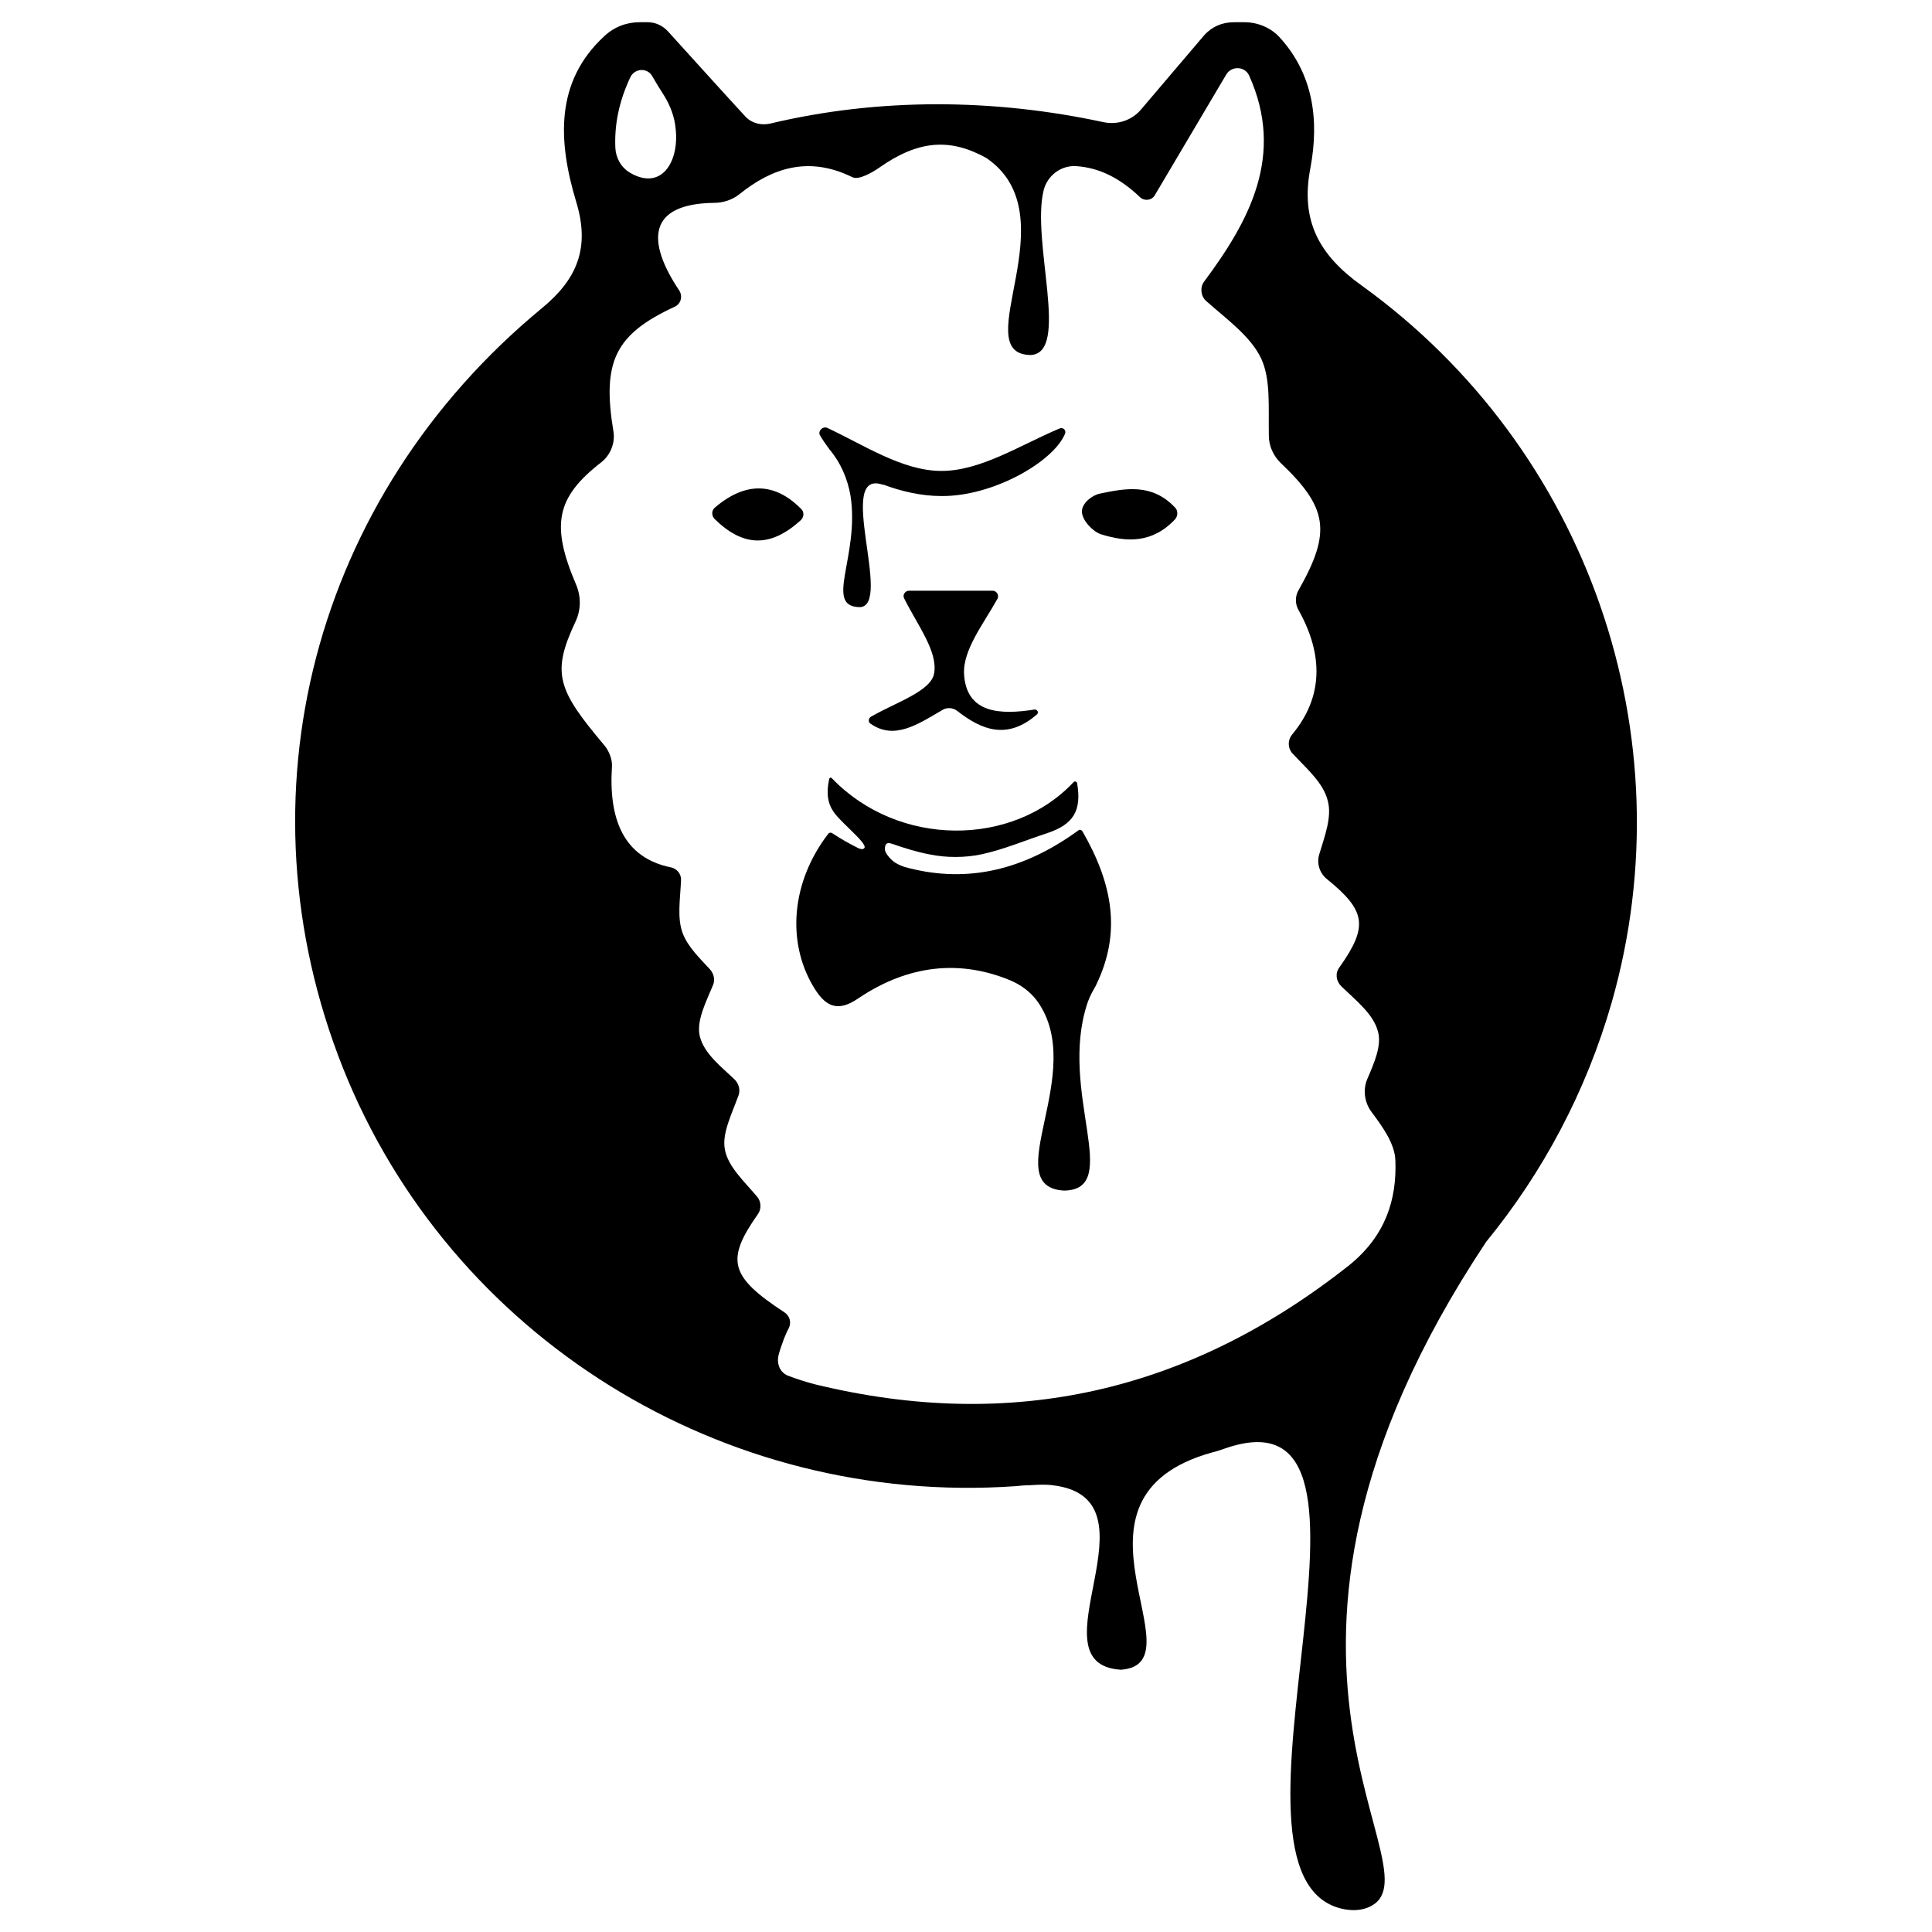
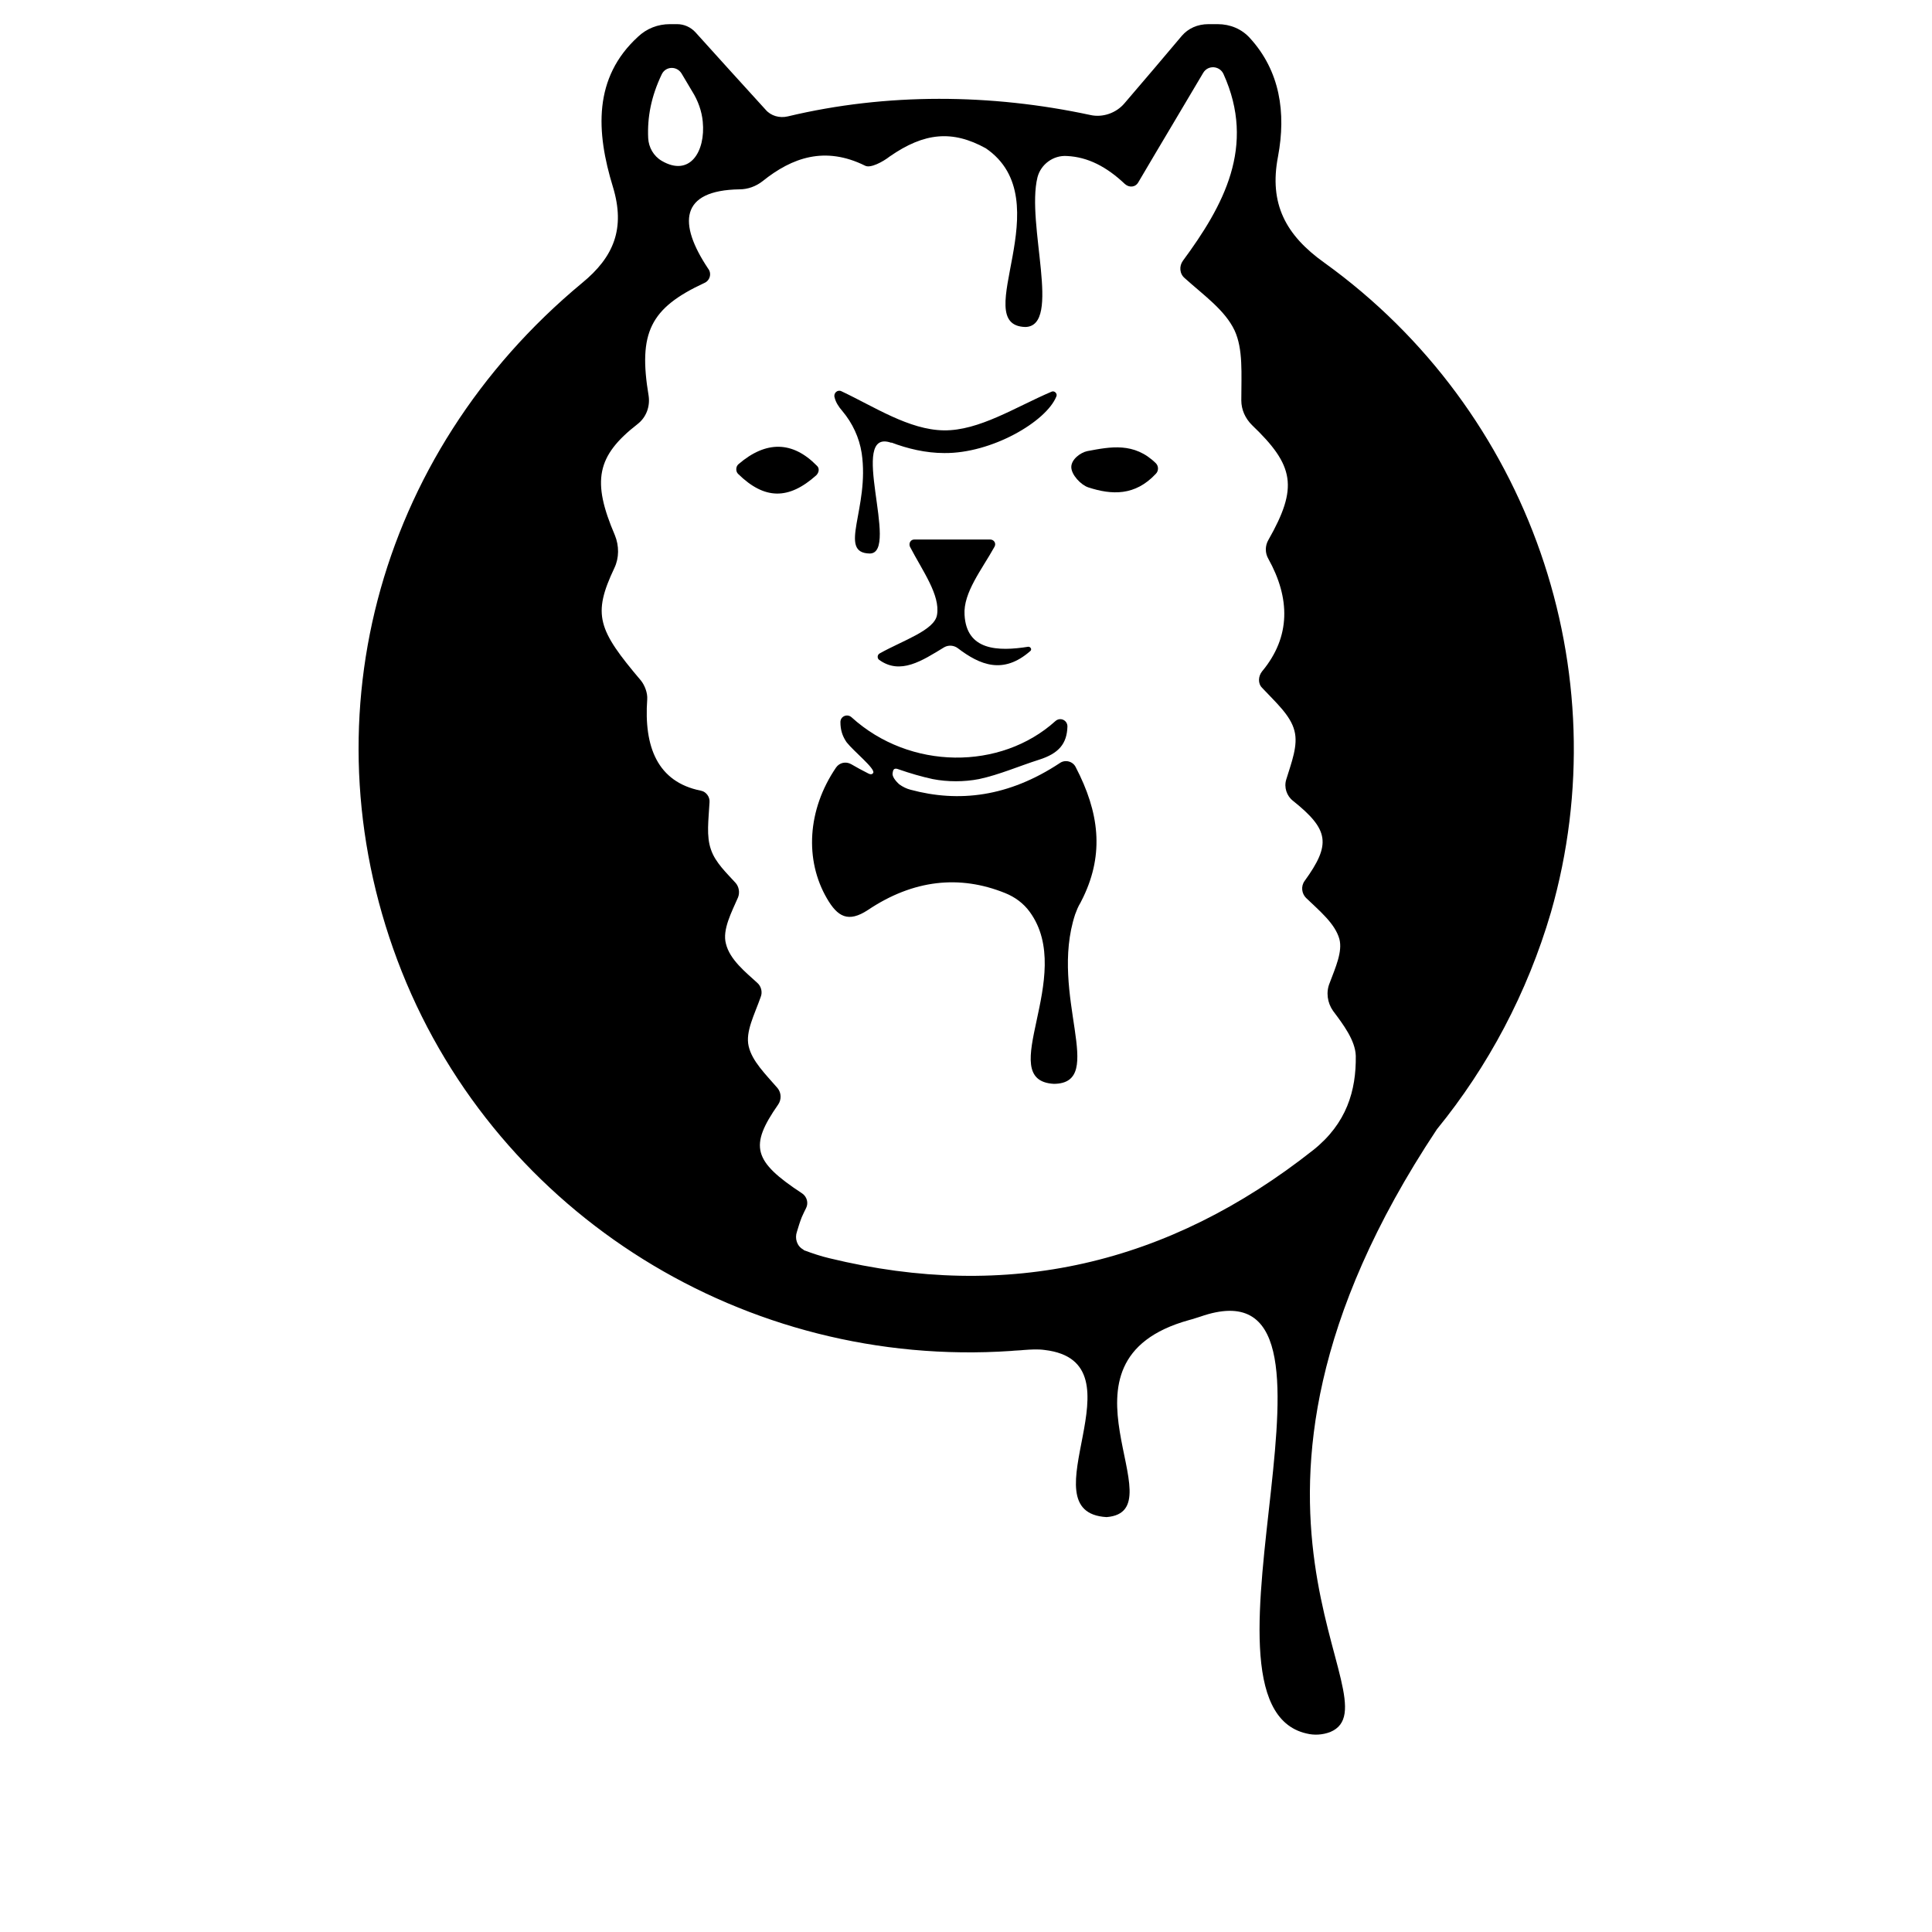
<svg xmlns="http://www.w3.org/2000/svg" version="1.1" id="svg2" x="0px" y="0px" viewBox="0 0 400 400" style="enable-background:new 0 0 400 400;" xml:space="preserve">
-   <g>
-     <path d="M281.9,59.1c-8.8-6.3-12.7-13.4-10.6-24.3c1.9-10.1,0.5-19.5-6.3-27c-1.9-2.1-4.6-3.2-7.4-3.2h-2.1c-2.6,0-4.6,1-6.1,2.6   c-4.2,4.9-8.4,9.9-13.1,15.4c-1.9,2.3-4.9,3.3-7.8,2.7c-22.7-4.9-46.5-5.1-69.1,0.3c-1.9,0.4-3.8-0.1-5.1-1.5   c-5.8-6.3-10.9-12-16-17.6c-1.1-1.2-2.6-1.9-4.2-1.9h-1.7c-2.7,0-5.3,1-7.3,2.9c-10.2,9.4-9.6,21.7-5.8,34.3c2.9,9.5,0.2,16-7.1,22   C64.8,102.9,48.7,165,71,221.1c22.2,55.7,78.6,90.8,139.2,86.6c1-0.1,2-0.2,3-0.2c1.6-0.1,3.2-0.2,4.7,0   c23.2,2.7-4.8,37.1,14.2,38.2c16.8-1.3-15-35.6,18.9-45c0.9-0.2,1.7-0.5,2.6-0.8c40.4-14.1-5.4,88.6,24.3,95.3   c1.8,0.4,3.7,0.4,5.4-0.3c16.1-6.8-33.7-50.4,24.4-137.8c11.7-14.3,20.7-31.1,26-49.6C349.4,152.4,328.8,92.9,281.9,59.1z    M130.5,16c0.9-1.9,3.5-2,4.5-0.3c0.8,1.4,1.6,2.7,2.5,4.1c1.3,2.1,2.2,4.5,2.4,7c0.7,6.8-3,12.7-9.4,9c-1.9-1.1-3-3.1-3.1-5.2   C127.2,25.9,128.1,21.1,130.5,16z M279.4,261.9c-33.1,26.2-69.7,34.7-110.7,24.7c-1.9-0.5-3.8-1.1-5.6-1.8c-0.1,0-0.2-0.1-0.4-0.2   c-1.4-0.8-1.9-2.5-1.5-4.1c0.3-1.1,0.7-2.2,1.1-3.3c0.3-0.7,0.6-1.5,1-2.2c0.6-1.2,0.2-2.6-0.9-3.3c-11.3-7.4-12.2-10.8-5.5-20.3   c0.8-1.1,0.7-2.7-0.2-3.7c-2.7-3.2-5.9-6.1-6.6-9.6c-0.7-3.3,1.3-7.2,2.8-11.3c0.4-1.1,0.1-2.4-0.8-3.3c-2.6-2.5-6.3-5.3-7.2-8.9   c-0.8-3.2,1.3-7.2,2.7-10.6c0.5-1.1,0.2-2.4-0.6-3.3c-2-2.2-4.6-4.6-5.7-7.6c-1.1-3.1-0.5-6.7-0.3-10.8c0.1-1.3-0.8-2.4-2-2.7   c-10-2-13-10.1-12.3-20.9c0.1-1.4-0.6-3.2-1.5-4.3c-9.8-11.6-11.1-15-6-25.8c1.1-2.4,1.1-5.1,0.1-7.5c-5.3-12.4-4.2-18.1,5.2-25.4   c1.9-1.5,2.9-4,2.5-6.4c-2.4-14.5,0.4-20.1,12.7-25.8c1.3-0.6,1.7-2.2,0.9-3.4c0,0,0,0,0,0c-6.8-10.2-6.5-17.9,7.2-18.1   c1.9,0,3.8-0.6,5.3-1.8c6.7-5.4,14.3-8,23.4-3.5c1.3,0.6,4-0.9,5.7-2.1c7.9-5.5,14.4-6.1,22-1.9c17.5,11.9-4.2,40.5,9.1,40.8   c8.4-0.2,0.1-23.6,2.8-34.2c0.8-3,3.6-5.1,6.7-4.9c4.8,0.3,9.1,2.5,13.2,6.4c0.9,0.9,2.5,0.7,3.1-0.4c5.2-8.8,10-16.9,14.8-25   c1.1-1.8,3.8-1.7,4.7,0.2c7.5,16.6,0,30.2-9.3,42.7c-0.9,1.2-0.7,3,0.4,4c4.4,3.9,9.2,7.3,11.4,11.9c2,4.3,1.5,9.8,1.6,16   c0,2.1,0.9,4.1,2.4,5.6c9.8,9.3,10.6,14.3,3.8,26.3c-0.8,1.3-0.8,3,0,4.3c5,9,5.2,17.8-1.4,25.7c-0.9,1.1-0.9,2.7,0,3.8   c3.1,3.3,6.5,6.2,7.4,9.9c0.9,3.3-0.6,7.2-1.8,11.2c-0.5,1.8,0.1,3.7,1.5,4.9c8.3,6.7,8.7,9.9,2.7,18.4c-0.9,1.2-0.7,2.8,0.4,3.9   c3.1,3,6.7,5.8,7.6,9.4c0.8,2.9-0.8,6.5-2.3,10c-0.8,2.1-0.5,4.5,0.8,6.4c2.3,3.1,5,6.7,5.1,10.3   C289.2,248.3,286.9,255.8,279.4,261.9z" />
-     <path d="M187.3,179.5c-0.9-0.3-1.8-0.7-2.5-1.3c-1-0.9-1.7-1.9-1.6-2.6c0.1-0.5,0.1-1.4,1.5-0.9c2.6,0.9,5.1,1.7,7.8,2.2   c3.4,0.7,7.2,0.7,10.6,0c4.7-1,9.1-2.9,13.7-4.4c5.4-1.8,7.2-4.6,6.2-10.4c-0.1-0.3-0.5-0.4-0.7-0.2c-12.6,13.5-36.3,13.6-50.1-0.8   c-0.2-0.2-0.4-0.1-0.5,0.1c-0.7,3-0.3,5.2,0.9,6.9c0,0,0.2,0.3,0.3,0.4c1.6,2.1,6.5,6,6.1,7c-0.1,0.2-0.4,0.5-1.3,0.1   c-1.8-0.9-3.6-1.9-5.4-3.1c-0.3-0.2-0.6-0.1-0.8,0.1c-7.7,10-8.6,22.3-3.2,31.5c2.4,4.1,4.9,5.7,9.4,2.6c10.4-7,21-8,31.3-3.8   c2.2,0.9,4.2,2.3,5.7,4.3c10.7,14.7-8.4,38.5,5.6,39.3c12.3-0.2-1.2-20.4,4.8-38.7c0.3-0.9,0.7-1.8,1.2-2.7   c0.2-0.4,0.5-0.8,0.7-1.3c5.1-10.6,3.5-20.6-2.9-31.7c-0.2-0.3-0.6-0.4-0.8-0.2C210.8,181,198.9,182.7,187.3,179.5z" />
-     <path d="M180.3,148.4c-0.5,0.3-0.6,1.1-0.1,1.4c4.9,3.5,9.8,0.2,14.9-2.8c1-0.6,2.2-0.5,3.1,0.2c5,3.9,10.3,6.1,16.5,0.7   c0.4-0.4,0.1-1-0.5-1c-7,1.1-14.1,0.9-14.6-7.3c-0.3-5,4-10.4,6.9-15.6c0.4-0.7-0.1-1.7-1-1.7c-6,0-11.9,0-17.3,0   c-0.8,0-1.4,0.9-1,1.6c2.8,5.6,7,11,6.2,15.5C192.8,143.1,185.5,145.4,180.3,148.4z" />
-     <path d="M171.7,93c2.3,2.7,3.8,6.1,4.4,9.7c1.9,12.5-5.6,22.9,1.9,23c7-0.2-5.3-29,4.9-25.3l-0.1-0.1c3.7,1.4,7.9,2.4,12.1,2.4   c10.8,0.1,23.3-7.2,25.6-12.9c0.3-0.7-0.4-1.4-1.1-1.1c-8.3,3.5-16.5,8.9-24.7,8.8c-8-0.1-15.9-5.4-23.4-8.9   c-0.9-0.4-1.9,0.5-1.6,1.4C170.2,90.9,170.9,91.9,171.7,93z" />
-     <path d="M165.9,105.4c-5.5-5.6-11.6-5.7-17.9-0.3c-0.7,0.6-0.7,1.6-0.1,2.3c6,5.9,11.6,6,17.9,0.3C166.5,107,166.5,106,165.9,105.4   z" />
-     <path d="M227.7,102.2c-1.5,0.3-3.7,1.9-3.7,3.7c0,1.8,2.2,4.1,3.9,4.7c5.4,1.7,10.7,1.9,15.4-3.1c0.6-0.7,0.6-1.8,0-2.4   C238.5,100,233,101.1,227.7,102.2z" />
-   </g>
+   <path d="M274.2,54.4c-8-5.7-11.5-12.2-9.6-22c1.7-9.1,0.4-17.7-5.8-24.5c-1.7-1.9-4.1-2.9-6.7-2.9h-1.9c-2.3,0-4.2,0.9-5.5,2.4  c-3.8,4.5-7.6,9-11.9,14c-1.7,2-4.5,3-7.1,2.4c-20.5-4.4-42.1-4.6-62.6,0.3c-1.7,0.4-3.5-0.1-4.6-1.4c-5.2-5.7-9.9-10.9-14.5-16  c-1-1.1-2.4-1.7-3.8-1.7h-1.5c-2.5,0-4.8,0.9-6.6,2.6c-9.3,8.5-8.7,19.7-5.2,31.1c2.6,8.6,0.2,14.5-6.4,19.9  c-42.9,35.6-57.5,91.8-37.3,142.6c20.1,50.4,71.2,82.2,126.1,78.5c0.9-0.1,1.8-0.1,2.7-0.2c1.4-0.1,2.9-0.2,4.3,0  c21,2.5-4.3,33.6,12.8,34.6c15.2-1.2-13.6-32.3,17.1-40.8c0.8-0.2,1.6-0.5,2.3-0.7c36.6-12.8-4.9,80.2,22,86.3  c1.6,0.4,3.3,0.3,4.9-0.3c14.6-6.1-30.5-45.6,22.1-124.8c10.6-13,18.7-28.2,23.6-44.9C335.4,139,316.7,85,274.2,54.4z M137,15.4  c0.8-1.7,3.1-1.8,4.1-0.2c0.7,1.2,1.5,2.5,2.2,3.7c1.2,1.9,2,4.1,2.2,6.3c0.6,6.2-2.7,11.5-8.5,8.1c-1.7-1-2.7-2.8-2.8-4.7  C134,24.3,134.8,20,137,15.4z M271.9,238.1c-30,23.7-63.2,31.4-100.2,22.4c-1.7-0.4-3.5-1-5.1-1.6c-0.1,0-0.2-0.1-0.3-0.2  c-1.3-0.7-1.8-2.3-1.3-3.7c0.3-1,0.6-2,1-3c0.3-0.7,0.6-1.3,0.9-1.9c0.5-1,0.2-2.3-0.8-3c-10.2-6.7-11-9.8-5-18.4  c0.7-1,0.7-2.4-0.1-3.4c-2.5-2.9-5.3-5.6-6-8.7c-0.7-3,1.2-6.5,2.5-10.2c0.4-1,0.1-2.2-0.7-2.9c-2.4-2.2-5.7-4.8-6.5-8.1  c-0.8-2.9,1.2-6.6,2.5-9.6c0.4-1,0.2-2.2-0.5-3c-1.8-2-4.2-4.2-5.1-6.9c-1-2.8-0.5-6.1-0.3-9.8c0.1-1.1-0.7-2.2-1.8-2.4  c-9-1.8-11.8-9.1-11.1-18.9c0.1-1.3-0.5-2.9-1.3-3.9c-8.9-10.5-10.1-13.6-5.5-23.3c1-2.1,1-4.6,0.1-6.8c-4.8-11.2-3.8-16.4,4.7-23  c1.8-1.4,2.6-3.6,2.3-5.8c-2.2-13.1,0.3-18.2,11.5-23.4c1.2-0.5,1.6-2,0.8-3c0,0,0,0,0,0c-6.2-9.3-5.9-16.2,6.5-16.4  c1.7,0,3.4-0.6,4.8-1.7c6.1-4.9,12.9-7.3,21.2-3.2c1.1,0.6,3.7-0.8,5.1-1.9c7.2-5,13-5.5,19.9-1.7c15.8,10.8-3.8,36.7,8.2,37  c7.6-0.2,0.1-21.3,2.5-31c0.7-2.7,3.3-4.6,6.1-4.4c4.3,0.2,8.2,2.2,12,5.8c0.9,0.8,2.2,0.7,2.8-0.4c4.7-8,9.1-15.3,13.4-22.6  c1-1.7,3.4-1.5,4.2,0.2c6.8,15,0,27.3-8.4,38.7c-0.8,1.1-0.7,2.7,0.4,3.6c4,3.6,8.3,6.6,10.3,10.8c1.8,3.9,1.4,8.9,1.4,14.5  c0,1.9,0.8,3.7,2.2,5.1c8.8,8.4,9.6,12.9,3.4,23.8c-0.7,1.2-0.7,2.7,0,3.9c4.5,8.1,4.7,16.1-1.3,23.3c-0.8,1-0.9,2.5,0,3.4  c2.8,3,5.9,5.7,6.7,8.9c0.8,3-0.6,6.5-1.7,10.1c-0.5,1.6,0.1,3.4,1.4,4.4c7.5,6,7.9,9,2.4,16.6c-0.8,1.1-0.6,2.6,0.3,3.5  c2.8,2.7,6,5.3,6.9,8.5c0.7,2.6-0.8,5.9-2,9.1c-0.8,1.9-0.5,4.1,0.7,5.8c2.1,2.8,4.6,6.1,4.7,9.3  C280.8,225.8,278.8,232.6,271.9,238.1z" />
+   <path d="M188.5,163.5c-0.8-0.2-1.6-0.6-2.3-1.1c-0.9-0.8-1.5-1.7-1.4-2.3c0.1-0.5,0.1-1.3,1.3-0.8c2.3,0.8,4.7,1.5,7,2  c3.1,0.6,6.5,0.6,9.6,0c4.2-0.9,8.3-2.7,12.4-4c4.1-1.3,5.8-3.3,5.9-6.9c0-1.3-1.5-2-2.5-1.1c-11.3,10.2-30.1,10.2-42.2-0.8  c-0.9-0.8-2.3-0.2-2.3,1c0,1.6,0.4,2.8,1.1,3.9c0,0,0.2,0.3,0.2,0.3c1.5,1.9,5.9,5.4,5.5,6.3c-0.1,0.2-0.4,0.5-1.1,0.1  c-1.2-0.6-2.3-1.2-3.5-1.9c-1.1-0.6-2.4-0.3-3.1,0.7c-6,8.8-6.5,19.2-1.9,27.1c2.2,3.8,4.4,5.1,8.5,2.4c9.4-6.3,19-7.3,28.4-3.5  c2,0.8,3.8,2.1,5.1,3.9c9.7,13.3-7.6,34.9,5,35.6c11.1-0.1-1.1-18.4,4.4-35.1c0.3-0.8,0.6-1.6,1.1-2.4c0.2-0.4,0.4-0.8,0.6-1.2  c4.3-9,3.3-17.5-1.6-26.9c-0.6-1.2-2.2-1.6-3.3-0.8C208.8,165,198.5,166.2,188.5,163.5z" />
+   <path d="M182.1,135.3c-0.5,0.3-0.5,1-0.1,1.3c4.4,3.2,8.9,0.2,13.5-2.6c0.9-0.5,2-0.4,2.8,0.2c4.6,3.5,9.4,5.5,15,0.6  c0.4-0.3,0.1-0.9-0.4-0.9c-6.3,1-12.8,0.8-13.2-6.6c-0.3-4.6,3.6-9.4,6.2-14.1c0.4-0.7-0.1-1.5-0.9-1.5c-5.4,0-10.8,0-15.7,0  c-0.8,0-1.2,0.8-0.9,1.5c2.6,5,6.3,10,5.6,14.1C193.5,130.5,186.9,132.6,182.1,135.3z" />
+   <path d="M174.4,85.1c2.1,2.5,3.5,5.5,4,8.7c1.7,11.4-5.1,20.7,1.7,20.8c6.3-0.1-4.8-26.3,4.5-22.9l-0.1-0.1c3.4,1.3,7.2,2.2,11,2.2  c9.8,0.1,21.1-6.5,23.2-11.7c0.3-0.6-0.4-1.3-1-1c-7.5,3.2-15,8.1-22.3,8c-7.2-0.1-14.4-4.9-21.2-8.1c-0.8-0.4-1.7,0.4-1.4,1.3  C173,83.2,173.6,84.2,174.4,85.1z" />
+   <path d="M169.1,96.4c-5-5.1-10.5-5.2-16.2-0.3c-0.6,0.5-0.6,1.5-0.1,2c5.5,5.4,10.5,5.4,16.2,0.3C169.6,97.8,169.7,96.9,169.1,96.4z  " />
+   <path d="M225.1,93.4c-1.4,0.3-3.3,1.7-3.3,3.3c0,1.6,2,3.7,3.5,4.2c4.9,1.6,9.7,1.8,14-2.8c0.6-0.6,0.6-1.6,0-2.2  C234.8,91.5,229.9,92.5,225.1,93.4z" />
</svg>
